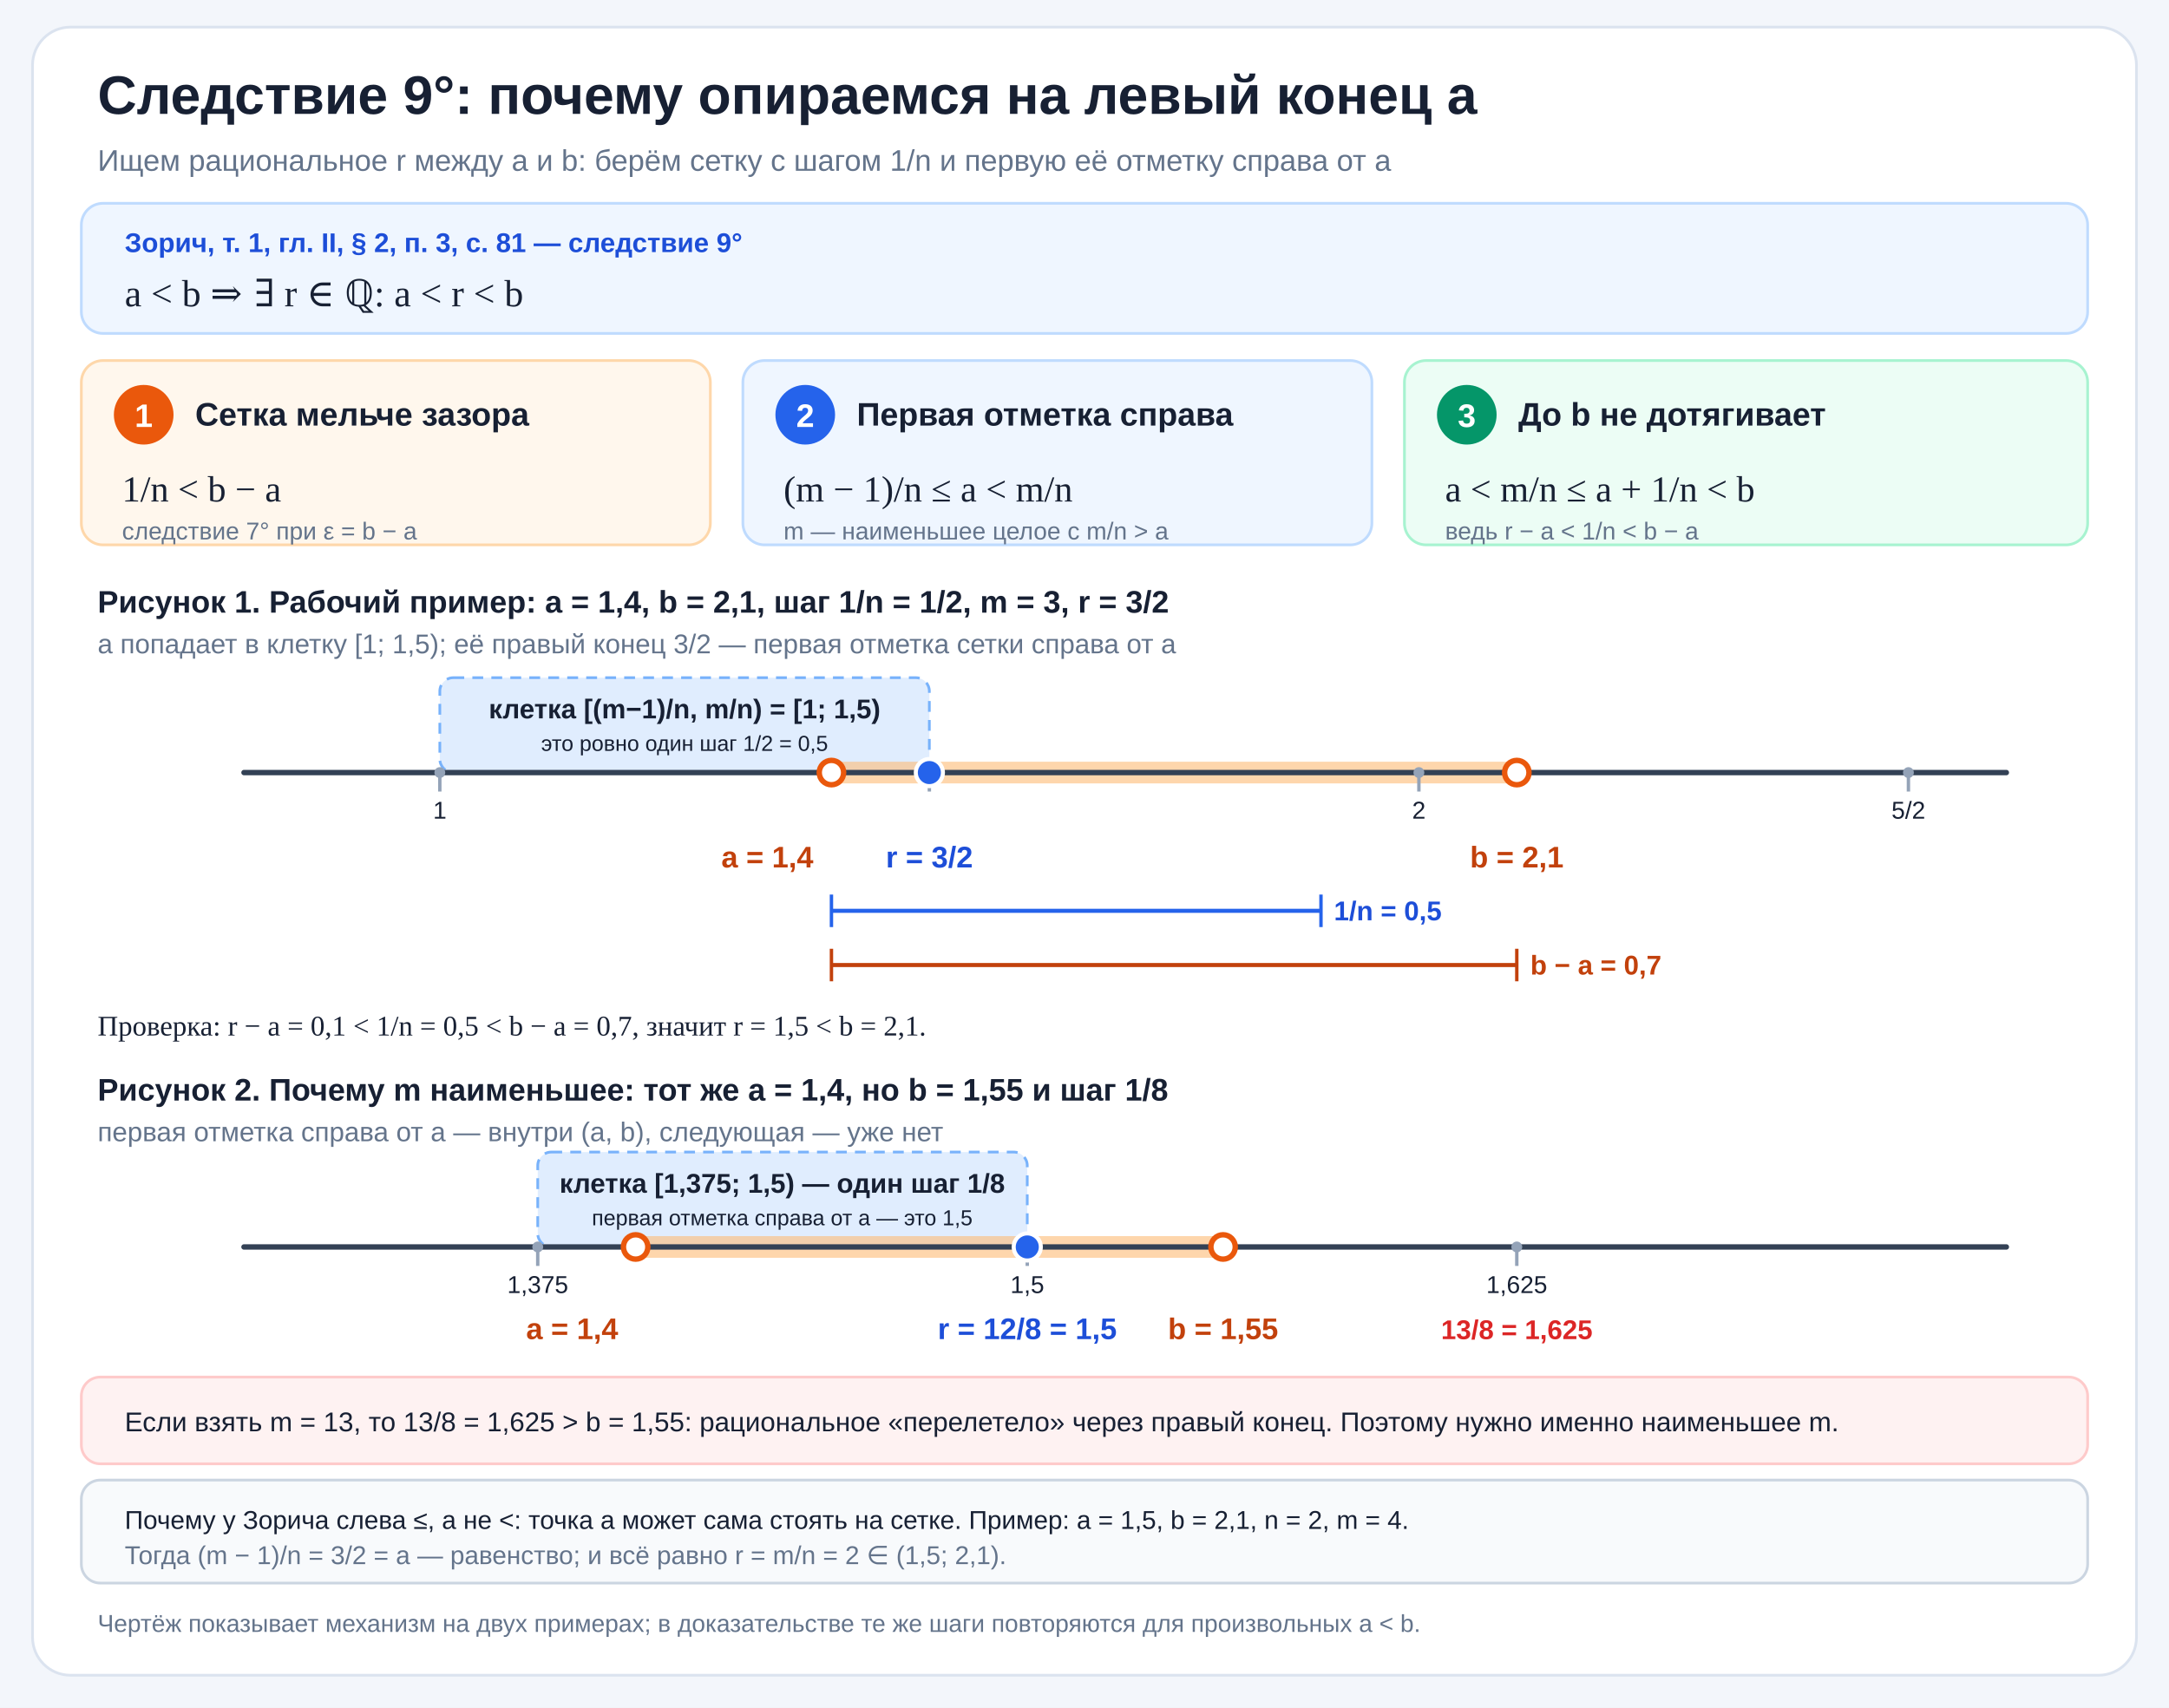
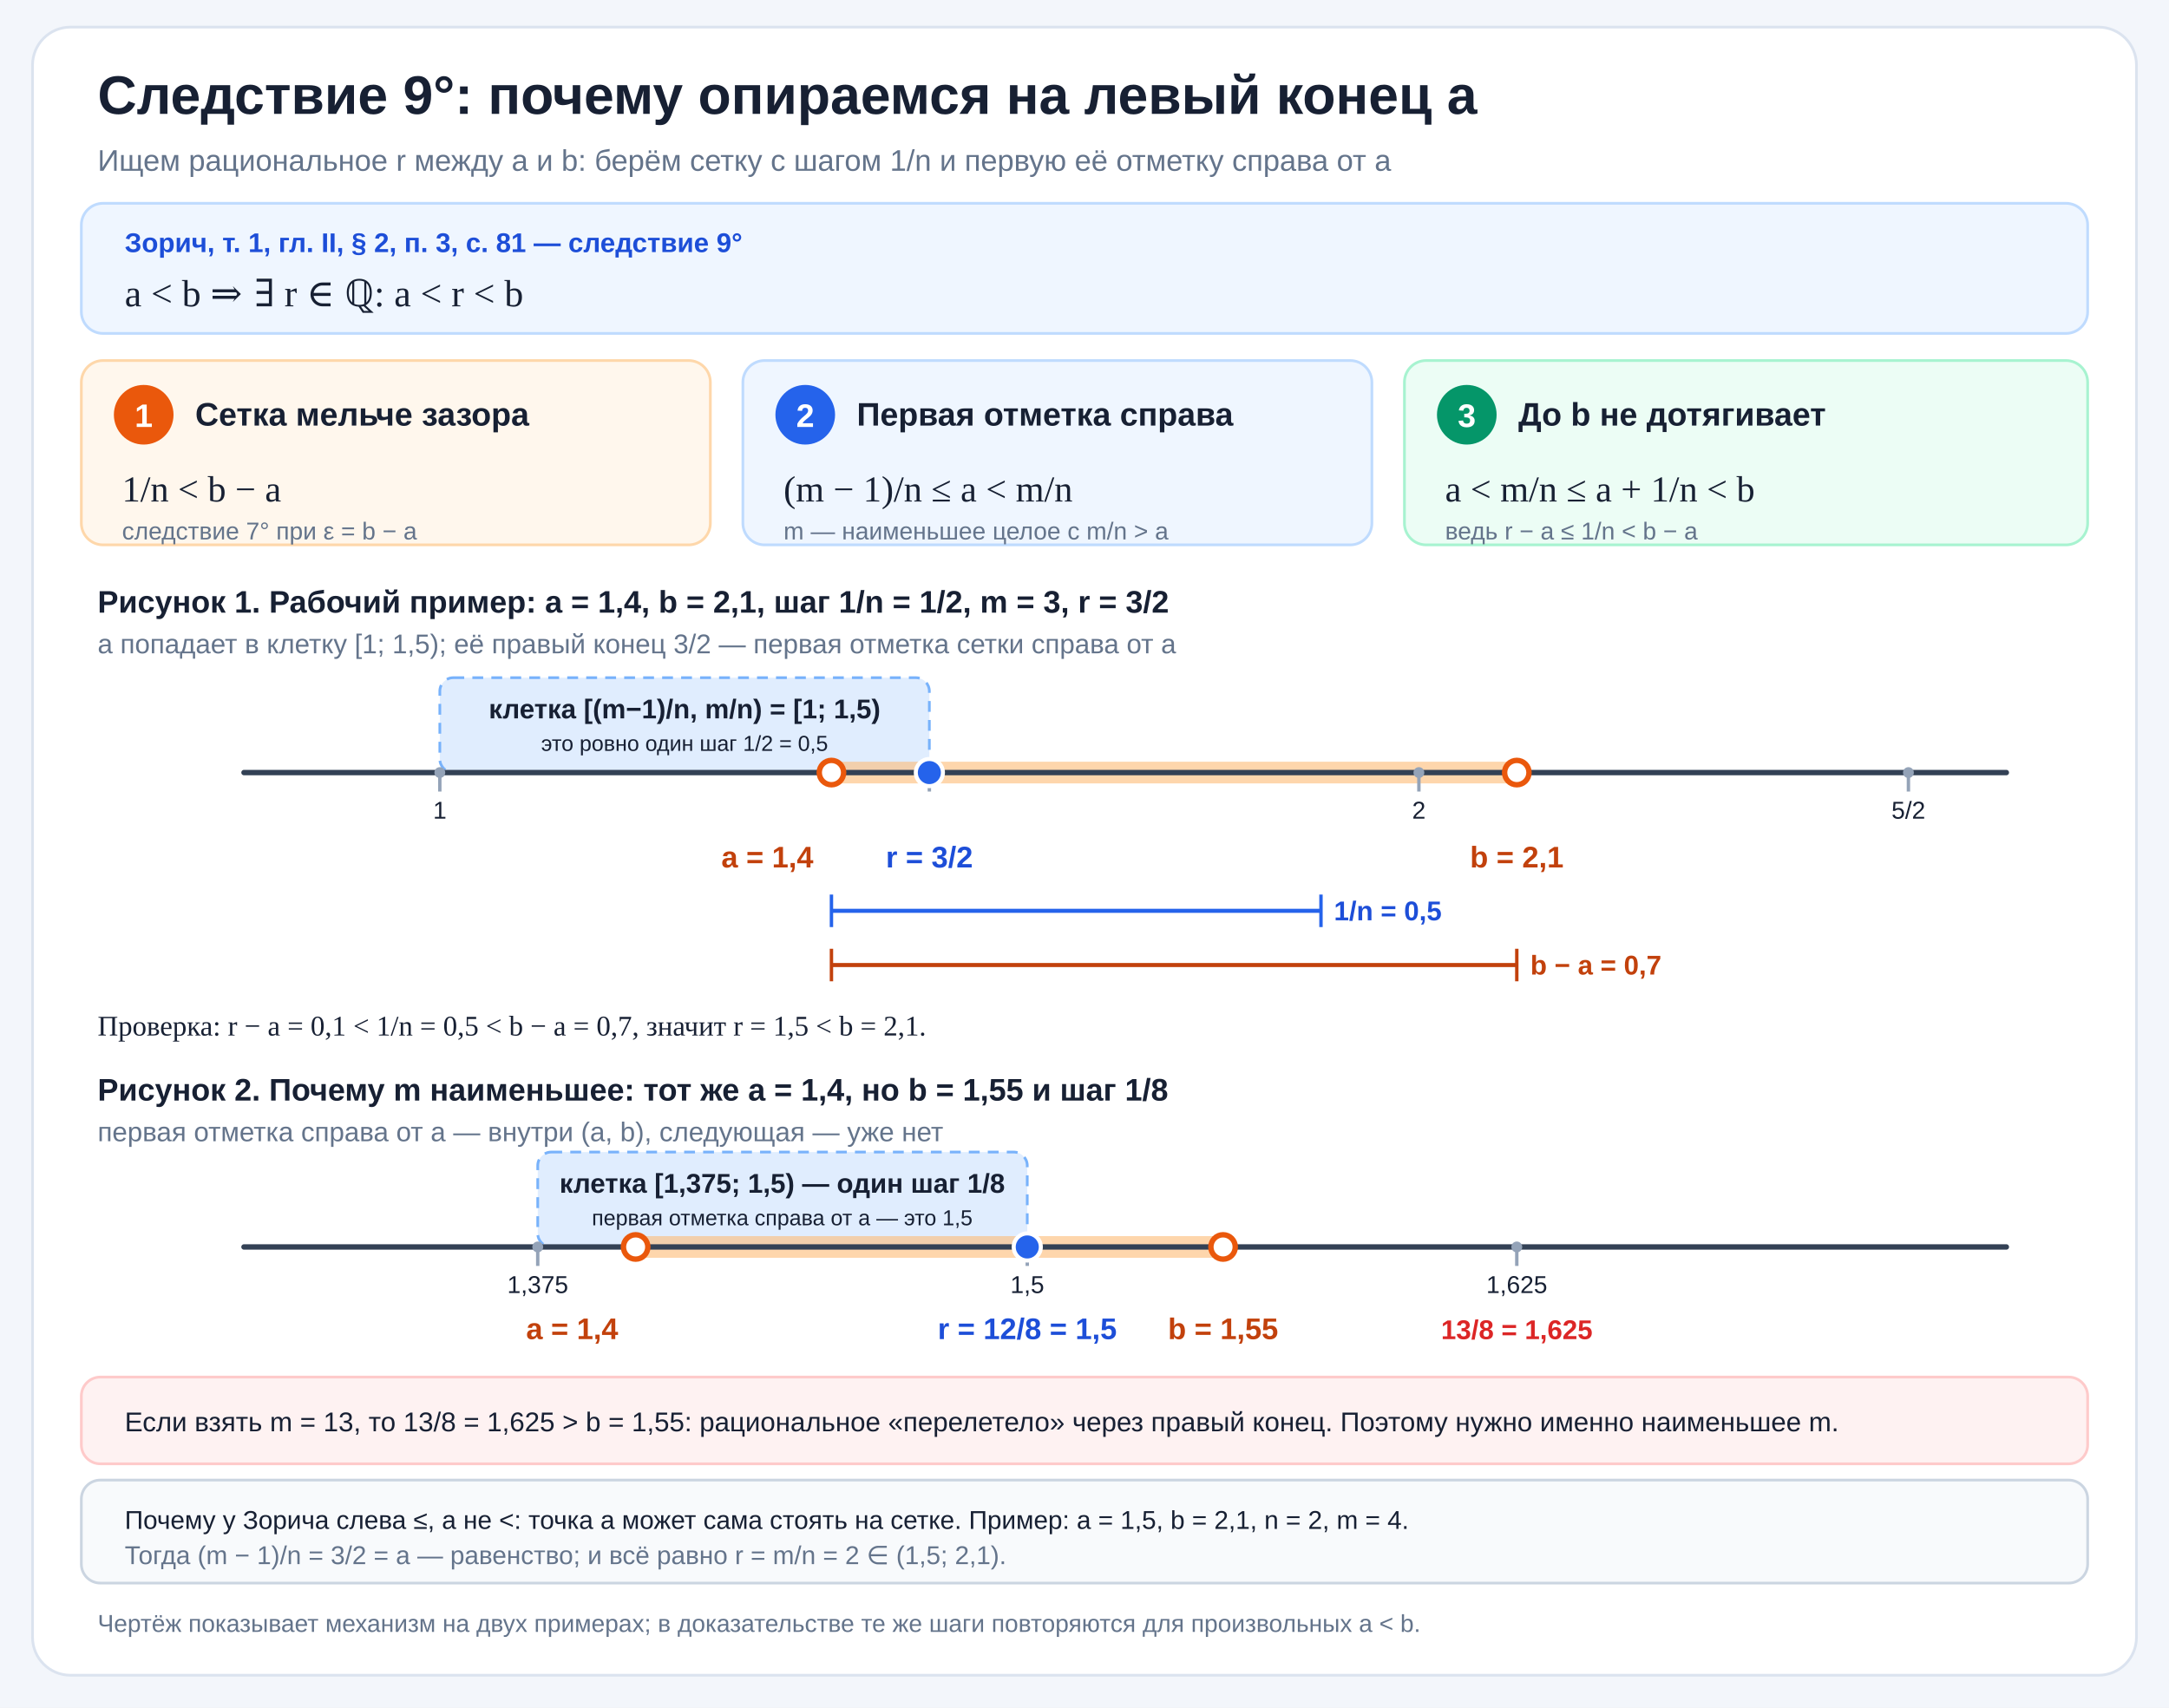
<svg xmlns="http://www.w3.org/2000/svg" width="1600" height="1260" viewBox="0 0 1600 1260" role="img" aria-labelledby="title desc">
  <defs>
    <style>
text{font-family:'Segoe UI',Arial,sans-serif;fill:#172033}
.math{font-family:Cambria,'Times New Roman',serif}
.muted{fill:#64748b}
.blue{fill:#1d4ed8}
.orange{fill:#c2410c}
.green{fill:#047857}
.red{fill:#dc2626}
.onDark{fill:#ffffff}
</style>
  </defs>
  <rect width="1600" height="1260" fill="#f3f6fb" />
  <rect x="24" y="20" width="1552" height="1216" rx="28" fill="#ffffff" stroke="#dbe3ef" stroke-width="2" />
  <text x="72" y="84" font-size="40" font-weight="700">Следствие 9°: почему опираемся на левый конец a</text>
  <text x="72" y="126" font-size="22" class="muted">Ищем рациональное r между a и b: берём сетку с шагом 1/n и первую её отметку справа от a</text>
  <rect x="60" y="150" width="1480" height="96" rx="16" fill="#eff6ff" stroke="#bfdbfe" stroke-width="2" />
  <text x="92" y="186" font-size="20" font-weight="700" class="blue">Зорич, т. 1, гл. II, § 2, п. 3, с. 81 — следствие 9°</text>
  <text x="92" y="226" font-size="28" class="math">a &lt; b ⇒ ∃ r ∈ ℚ:  a &lt; r &lt; b</text>
  <rect x="60" y="266" width="464" height="136" rx="16" fill="#fff7ed" stroke="#fed7aa" stroke-width="2" />
  <circle cx="106" cy="306" r="22" fill="#ea580c" />
  <text x="106" y="315" text-anchor="middle" font-size="24" font-weight="700" class="onDark">1</text>
  <text x="144" y="314" font-size="24" font-weight="700">Сетка мельче зазора</text>
  <text x="90" y="370" font-size="27" class="math">1/n &lt; b − a</text>
  <text x="90" y="398" font-size="18" class="muted">следствие 7° при ε = b − a</text>
  <rect x="548" y="266" width="464" height="136" rx="16" fill="#eff6ff" stroke="#bfdbfe" stroke-width="2" />
  <circle cx="594" cy="306" r="22" fill="#2563eb" />
  <text x="594" y="315" text-anchor="middle" font-size="24" font-weight="700" class="onDark">2</text>
  <text x="632" y="314" font-size="24" font-weight="700">Первая отметка справа</text>
  <text x="578" y="370" font-size="27" class="math">(m − 1)/n ≤ a &lt; m/n</text>
  <text x="578" y="398" font-size="18" class="muted">m — наименьшее целое с m/n &gt; a</text>
  <rect x="1036" y="266" width="504" height="136" rx="16" fill="#ecfdf5" stroke="#a7f3d0" stroke-width="2" />
  <circle cx="1082" cy="306" r="22" fill="#059669" />
  <text x="1082" y="315" text-anchor="middle" font-size="24" font-weight="700" class="onDark">3</text>
  <text x="1120" y="314" font-size="24" font-weight="700">До b не дотягивает</text>
  <text x="1066" y="370" font-size="27" class="math">a &lt; m/n ≤ a + 1/n &lt; b</text>
-   <text x="1066" y="398" font-size="18" class="muted">ведь r − a &lt; 1/n &lt; b − a</text>
+   <text x="1066" y="398" font-size="18" class="muted">ведь r − a ≤ 1/n &lt; b − a</text>
  <text x="72" y="452" font-size="23" font-weight="700">Рисунок 1. Рабочий пример: a = 1,4, b = 2,1, шаг 1/n = 1/2, m = 3, r = 3/2</text>
  <text x="72" y="482" font-size="20" class="muted">a попадает в клетку [1; 1,5); её правый конец 3/2 — первая отметка сетки справа от a</text>
  <rect x="324.44" y="500" width="361.11" height="70" rx="10" fill="#dbeafe" opacity="0.85" stroke="#60a5fa" stroke-width="2" stroke-dasharray="8 6" />
  <text x="505" y="530" text-anchor="middle" font-size="20" font-weight="700" fill="#1e40af">клетка [(m−1)/n, m/n) = [1; 1,5)</text>
  <text x="505" y="554" text-anchor="middle" font-size="16" fill="#1e40af">это ровно один шаг 1/2 = 0,5</text>
  <line x1="613.33" y1="570" x2="1118.89" y2="570" stroke="#fdba74" stroke-width="16" opacity="0.6" stroke-linecap="round" />
  <line x1="180" y1="570" x2="1480" y2="570" stroke="#334155" stroke-width="4" stroke-linecap="round" />
  <g stroke="#94a3b8" stroke-width="2.5">
    <line x1="324.44" y1="570" x2="324.44" y2="584" />
    <line x1="685.56" y1="570" x2="685.56" y2="584" />
    <line x1="1046.67" y1="570" x2="1046.67" y2="584" />
    <line x1="1407.78" y1="570" x2="1407.78" y2="584" />
  </g>
  <g font-size="18" class="muted" text-anchor="middle">
    <text x="324.44" y="604">1</text>
    <text x="1046.67" y="604">2</text>
    <text x="1407.78" y="604">5/2</text>
  </g>
  <circle cx="324.44" cy="570" r="4" fill="#94a3b8" />
  <circle cx="1046.67" cy="570" r="4" fill="#94a3b8" />
  <circle cx="1407.78" cy="570" r="4" fill="#94a3b8" />
  <circle cx="613.33" cy="570" r="9" fill="#ffffff" stroke="#ea580c" stroke-width="4" />
  <circle cx="1118.89" cy="570" r="9" fill="#ffffff" stroke="#ea580c" stroke-width="4" />
  <circle cx="685.56" cy="570" r="10" fill="#2563eb" stroke="#ffffff" stroke-width="3" />
  <text x="600" y="640" text-anchor="end" font-size="22" font-weight="700" class="orange">a = 1,4</text>
  <text x="685.56" y="640" text-anchor="middle" font-size="22" font-weight="700" class="blue">r = 3/2</text>
  <text x="1118.89" y="640" text-anchor="middle" font-size="22" font-weight="700" class="orange">b = 2,1</text>
  <g stroke="#2563eb" stroke-width="2.5">
    <line x1="613.33" y1="660" x2="613.33" y2="684" />
    <line x1="974.44" y1="660" x2="974.44" y2="684" />
  </g>
  <line x1="613.33" y1="672" x2="974.44" y2="672" stroke="#2563eb" stroke-width="3" />
  <text x="984" y="679" font-size="20" font-weight="700" class="blue">1/n = 0,5</text>
  <g stroke="#c2410c" stroke-width="2.5">
    <line x1="613.33" y1="700" x2="613.33" y2="724" />
    <line x1="1118.89" y1="700" x2="1118.89" y2="724" />
  </g>
  <line x1="613.33" y1="712" x2="1118.89" y2="712" stroke="#c2410c" stroke-width="3" />
  <text x="1128.89" y="719" font-size="20" font-weight="700" class="orange">b − a = 0,7</text>
  <text x="72" y="764" font-size="21" class="math">Проверка:  r − a = 0,1 &lt; 1/n = 0,5 &lt; b − a = 0,7,  значит  r = 1,5 &lt; b = 2,1.</text>
  <text x="72" y="812" font-size="23" font-weight="700">Рисунок 2. Почему m наименьшее: тот же a = 1,4, но b = 1,55 и шаг 1/8</text>
  <text x="72" y="842" font-size="20" class="muted">первая отметка справа от a — внутри (a, b), следующая — уже нет</text>
  <rect x="396.67" y="850" width="361.11" height="70" rx="10" fill="#dbeafe" opacity="0.85" stroke="#60a5fa" stroke-width="2" stroke-dasharray="8 6" />
  <text x="577" y="880" text-anchor="middle" font-size="20" font-weight="700" fill="#1e40af">клетка [1,375; 1,5) — один шаг 1/8</text>
  <text x="577" y="904" text-anchor="middle" font-size="16" fill="#1e40af">первая отметка справа от a — это 1,5</text>
  <line x1="468.89" y1="920" x2="902.22" y2="920" stroke="#fdba74" stroke-width="16" opacity="0.6" stroke-linecap="round" />
  <line x1="180" y1="920" x2="1480" y2="920" stroke="#334155" stroke-width="4" stroke-linecap="round" />
  <g stroke="#94a3b8" stroke-width="2.5">
    <line x1="396.67" y1="920" x2="396.67" y2="934" />
    <line x1="757.78" y1="920" x2="757.78" y2="934" />
    <line x1="1118.89" y1="920" x2="1118.89" y2="934" />
  </g>
  <g font-size="18" class="muted" text-anchor="middle">
    <text x="396.67" y="954">1,375</text>
    <text x="757.78" y="954">1,5</text>
    <text x="1118.89" y="954">1,625</text>
  </g>
  <circle cx="396.67" cy="920" r="4" fill="#94a3b8" />
  <circle cx="1118.89" cy="920" r="4" fill="#94a3b8" />
  <circle cx="468.89" cy="920" r="9" fill="#ffffff" stroke="#ea580c" stroke-width="4" />
  <circle cx="902.22" cy="920" r="9" fill="#ffffff" stroke="#ea580c" stroke-width="4" />
  <circle cx="757.78" cy="920" r="10" fill="#2563eb" stroke="#ffffff" stroke-width="3" />
  <text x="456" y="988" text-anchor="end" font-size="22" font-weight="700" class="orange">a = 1,4</text>
  <text x="757.78" y="988" text-anchor="middle" font-size="22" font-weight="700" class="blue">r = 12/8 = 1,5</text>
  <text x="902.22" y="988" text-anchor="middle" font-size="22" font-weight="700" class="orange">b = 1,55</text>
  <text x="1118.89" y="988" text-anchor="middle" font-size="20" font-weight="700" class="red">13/8 = 1,625</text>
  <rect x="60" y="1016" width="1480" height="64" rx="14" fill="#fef2f2" stroke="#fecaca" stroke-width="2" />
  <text x="92" y="1056" font-size="20">Если взять m = 13, то 13/8 = 1,625 &gt; b = 1,55: рациональное «перелетело» через правый конец. Поэтому нужно именно наименьшее m.</text>
  <rect x="60" y="1092" width="1480" height="76" rx="14" fill="#f8fafc" stroke="#cbd5e1" stroke-width="2" />
  <text x="92" y="1128" font-size="19">Почему у Зорича слева ≤, а не &lt;: точка a может сама стоять на сетке. Пример: a = 1,5, b = 2,1, n = 2, m = 4.</text>
  <text x="92" y="1154" font-size="19" class="muted">Тогда (m − 1)/n = 3/2 = a — равенство; и всё равно r = m/n = 2 ∈ (1,5; 2,1).</text>
  <text x="72" y="1204" font-size="18" class="muted">Чертёж показывает механизм на двух примерах; в доказательстве те же шаги повторяются для произвольных a &lt; b.</text>
</svg>
